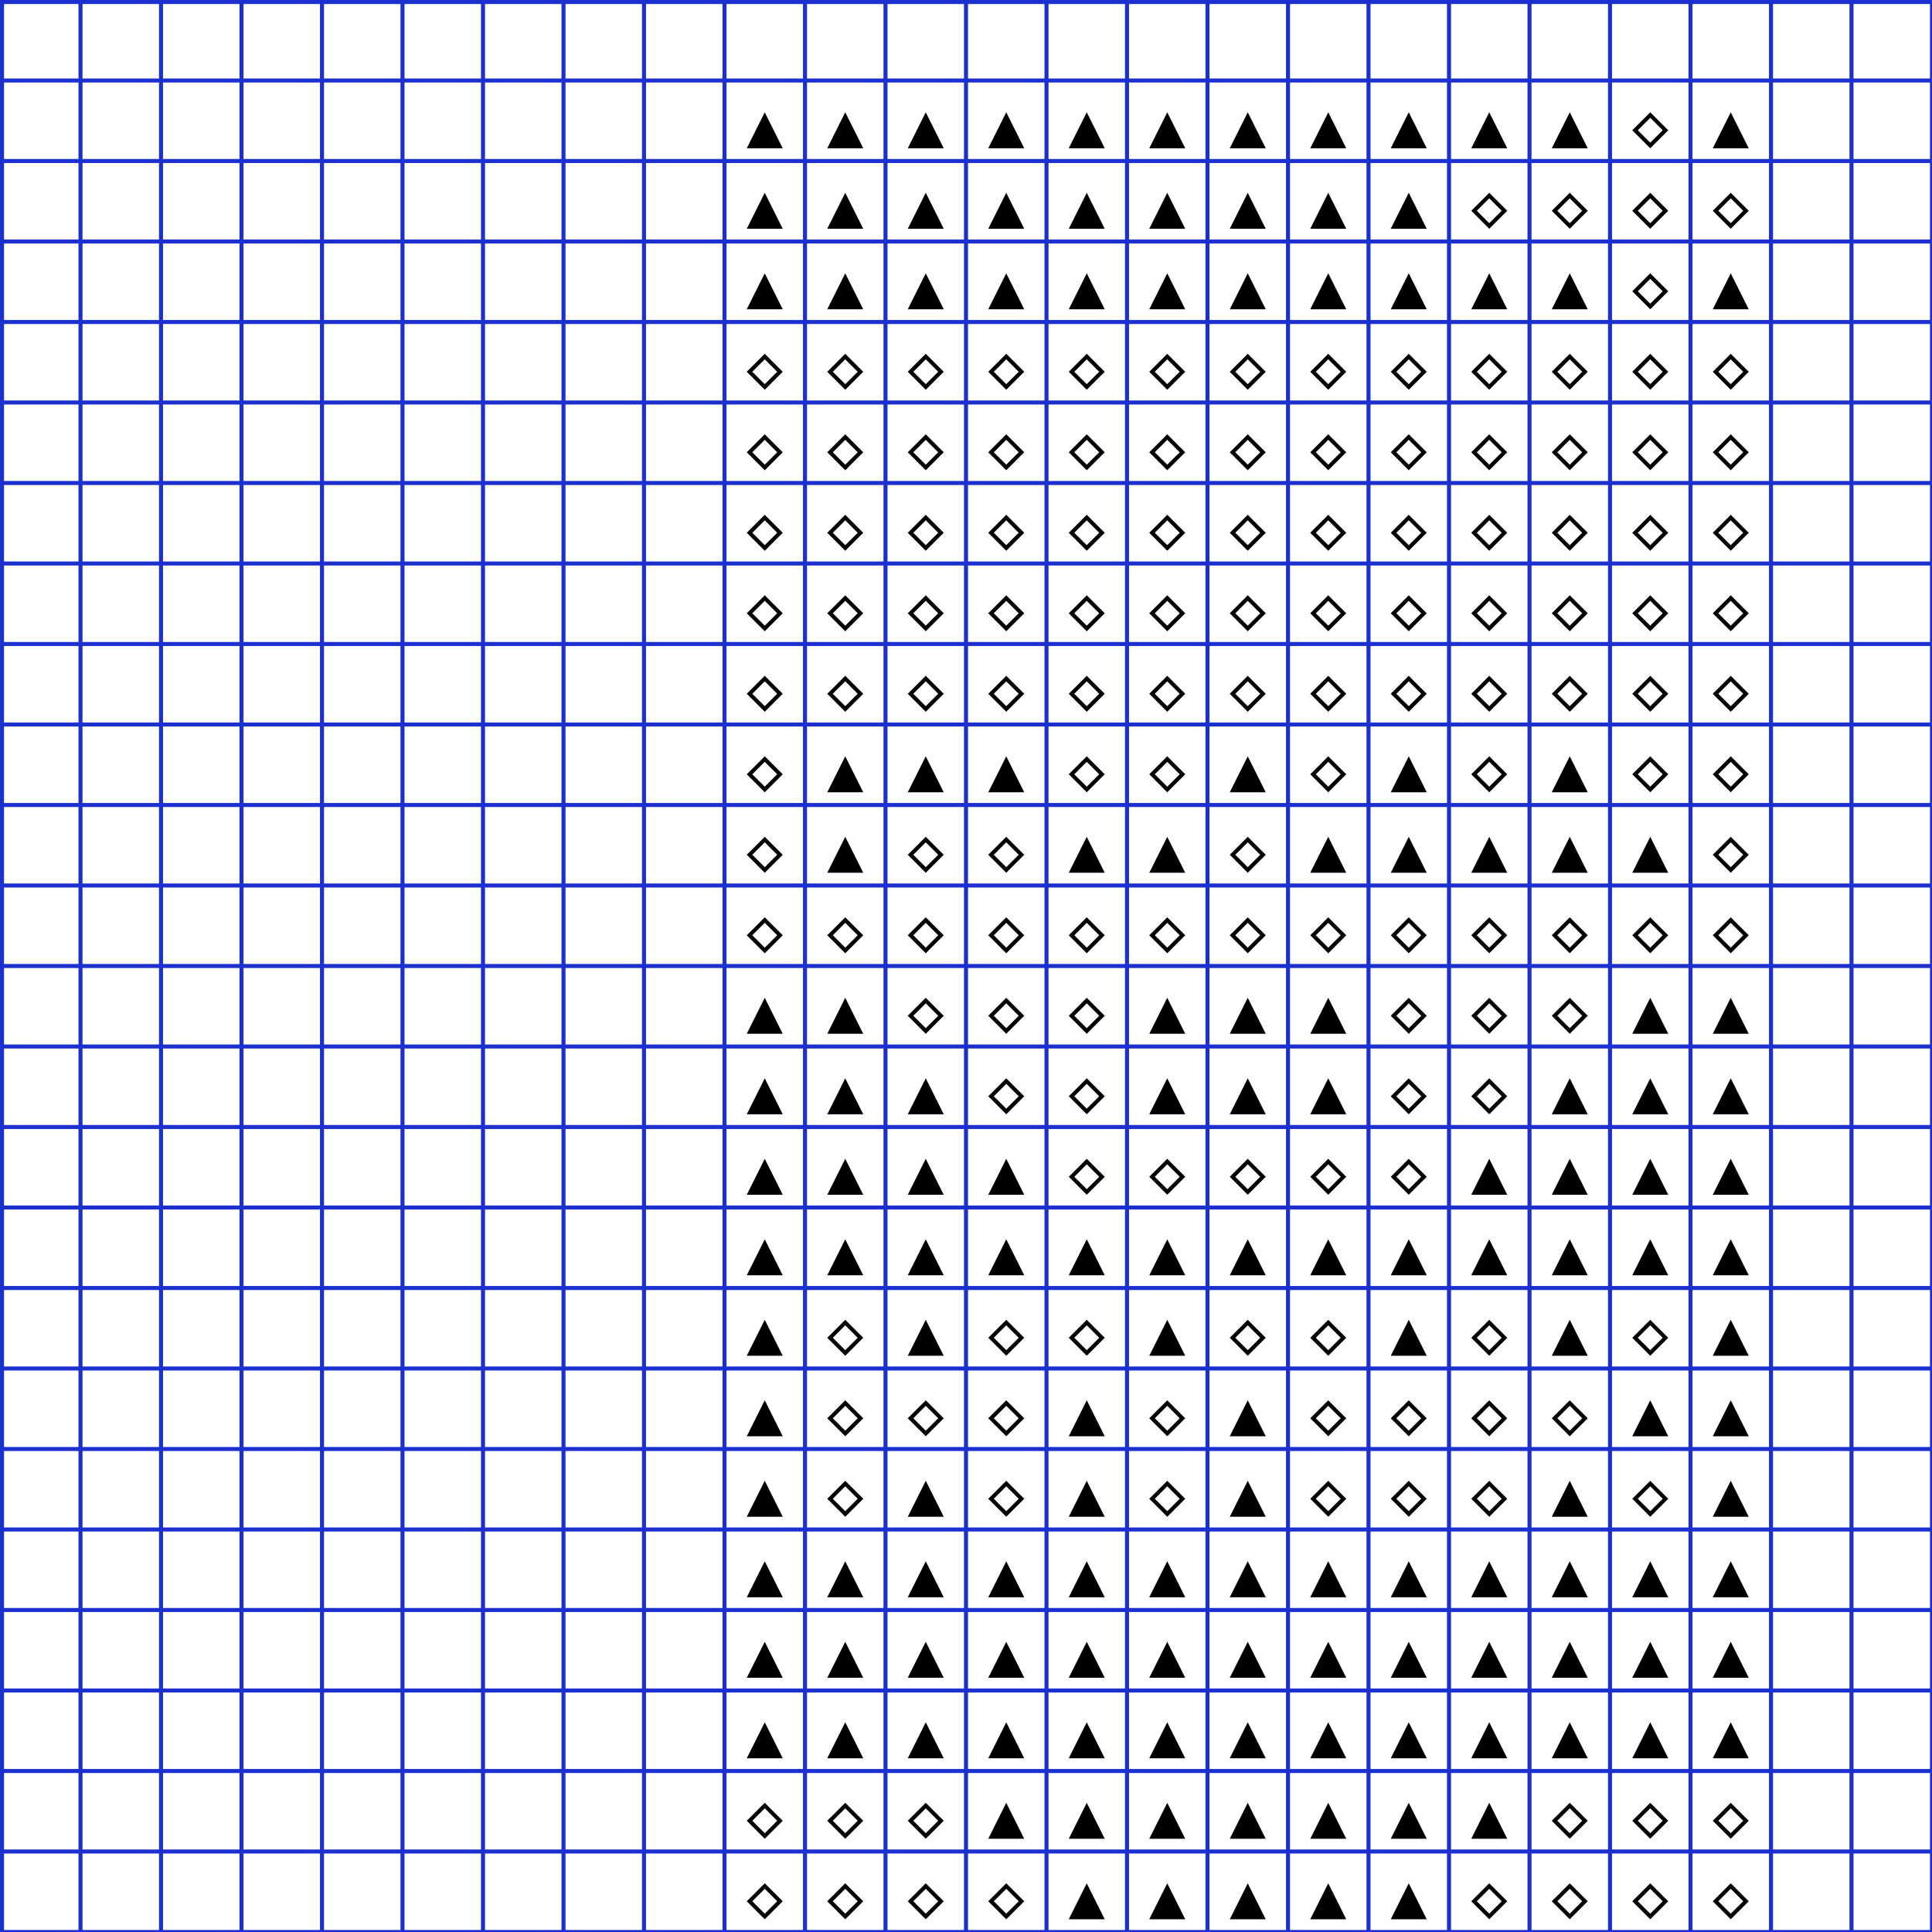
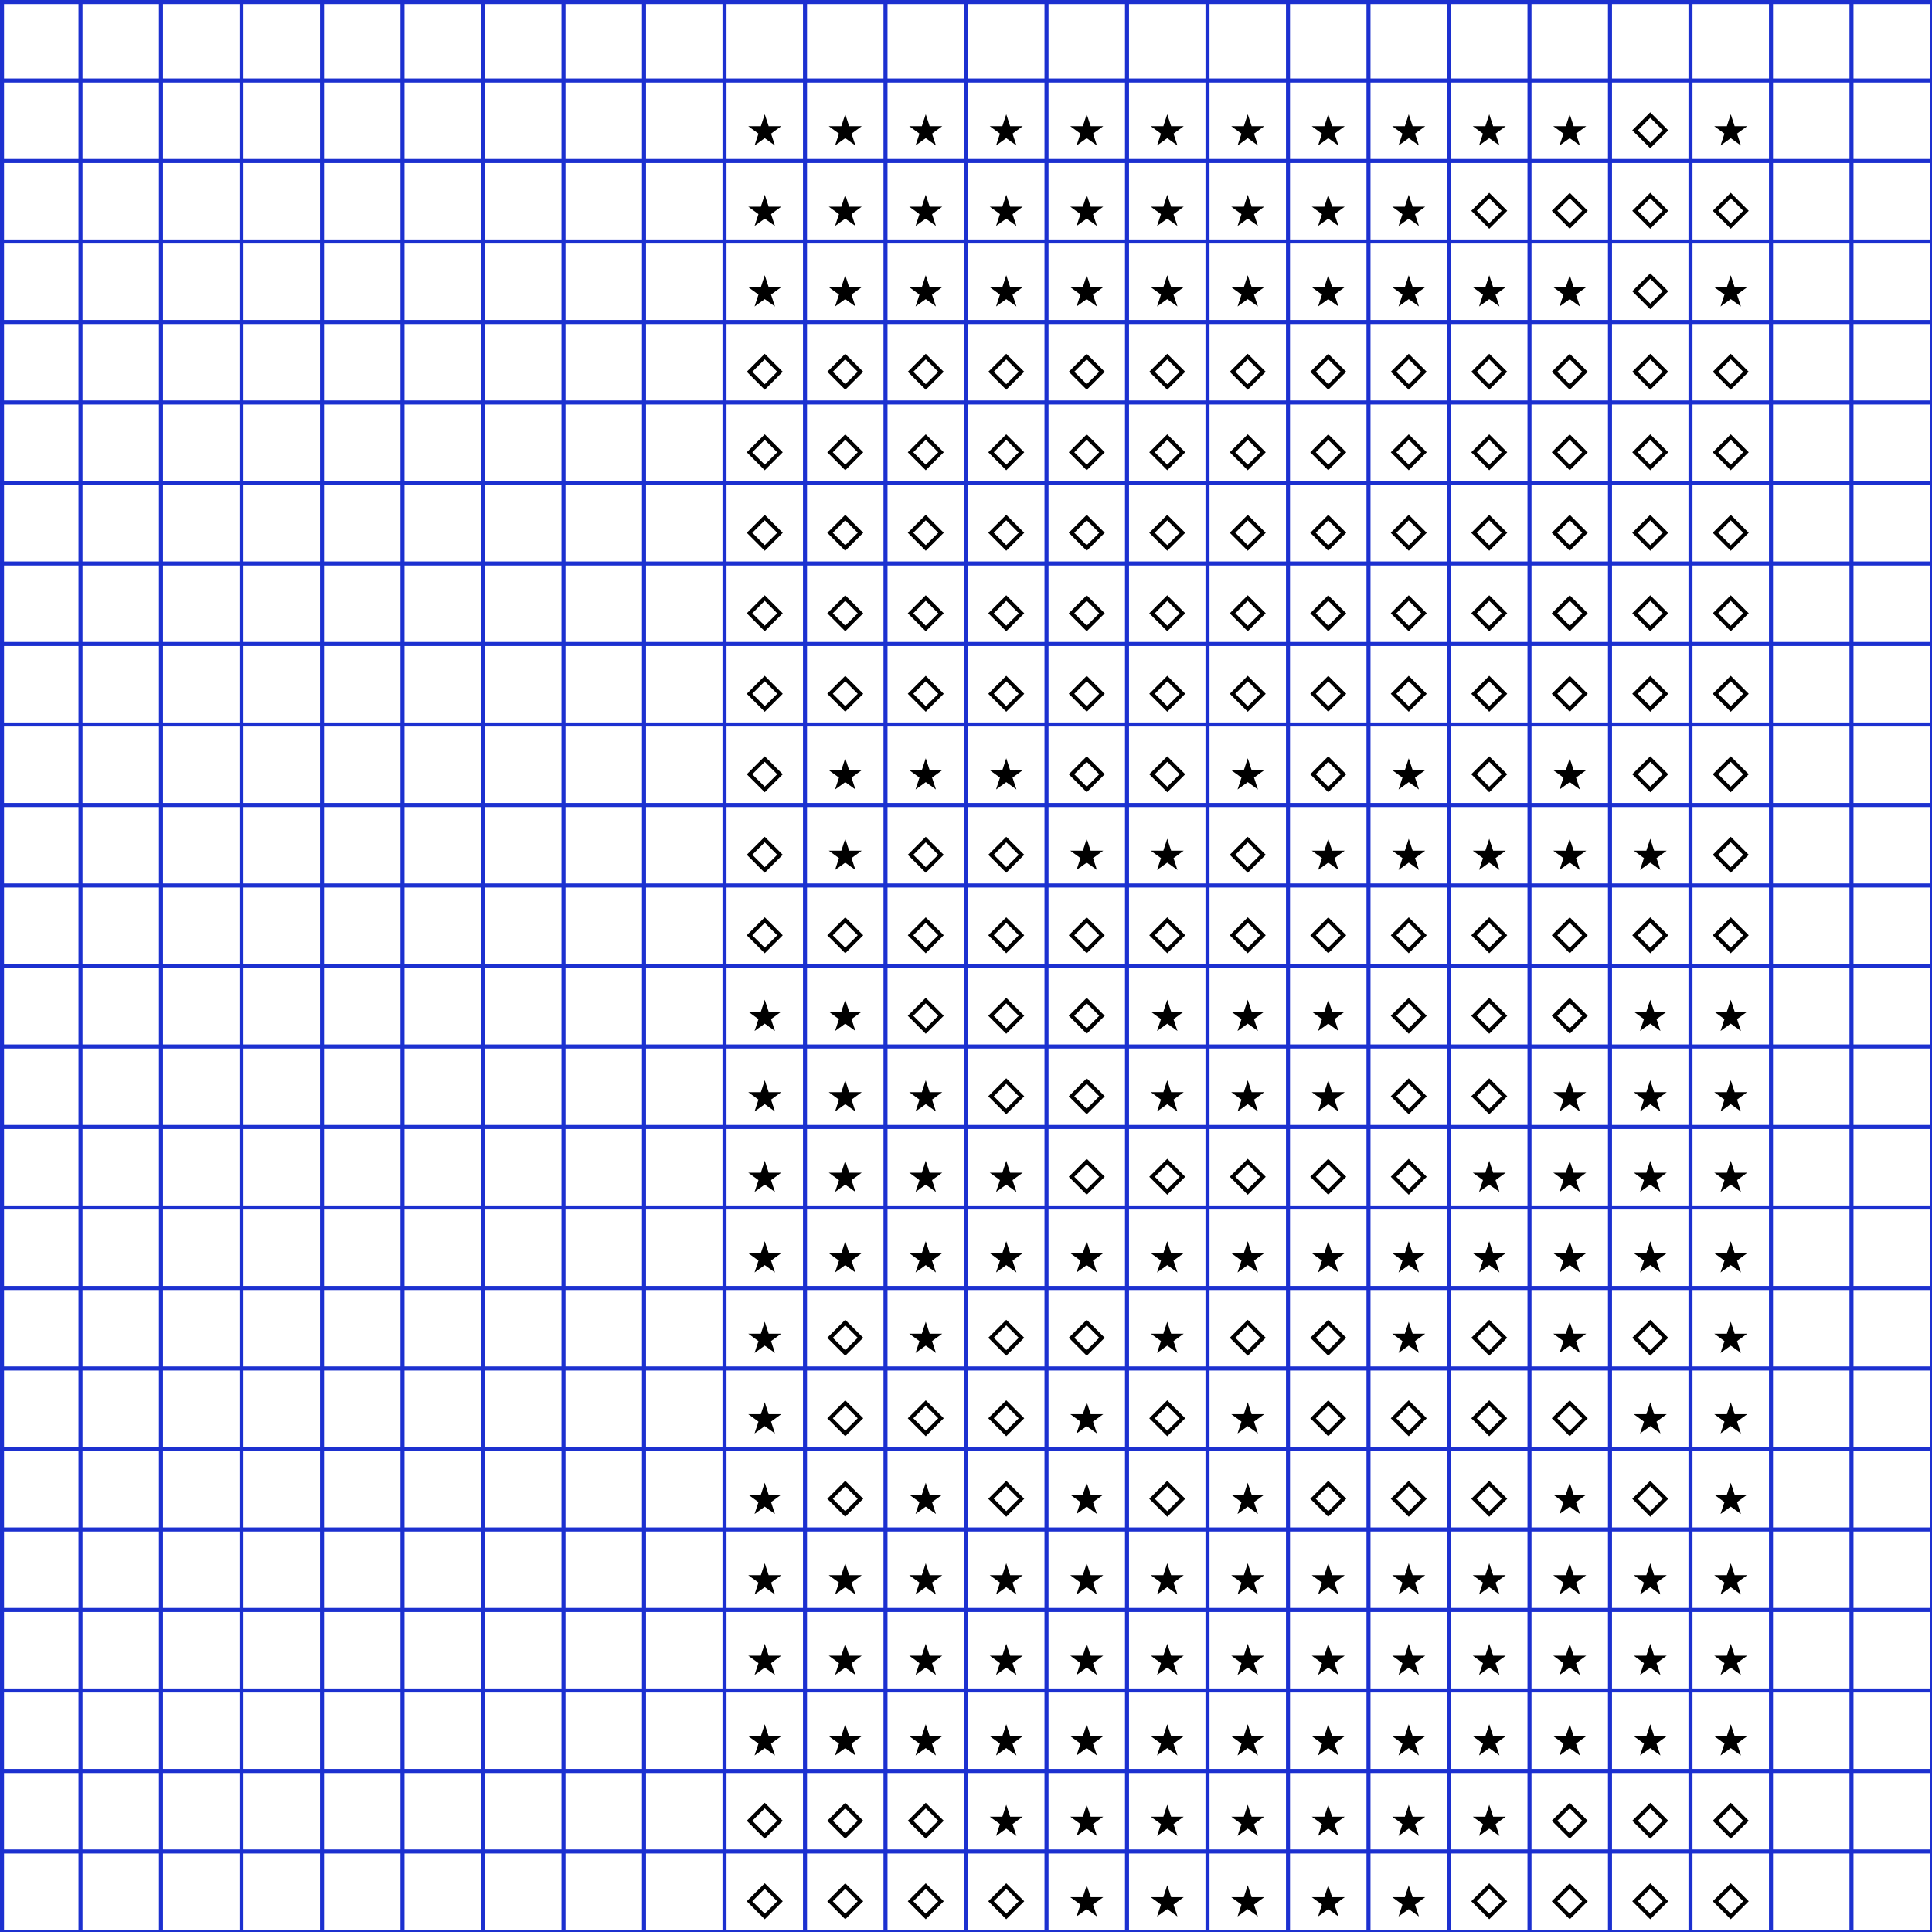
<svg xmlns="http://www.w3.org/2000/svg" width="480" height="480">
  <defs>
    <style>
      .symbol { font-family: monospace; font-size: 15px; text-anchor: middle; dominant-baseline: middle; }
    </style>
  </defs>
-   <text x="190" y="32" fill="#000000" class="symbol">▲</text>
-   <text x="210" y="32" fill="#000000" class="symbol">▲</text>
-   <text x="230" y="32" fill="#000000" class="symbol">▲</text>
-   <text x="250" y="32" fill="#000000" class="symbol">▲</text>
-   <text x="270" y="32" fill="#000000" class="symbol">▲</text>
-   <text x="290" y="32" fill="#000000" class="symbol">▲</text>
-   <text x="310" y="32" fill="#000000" class="symbol">▲</text>
-   <text x="330" y="32" fill="#000000" class="symbol">▲</text>
-   <text x="350" y="32" fill="#000000" class="symbol">▲</text>
-   <text x="370" y="32" fill="#000000" class="symbol">▲</text>
-   <text x="390" y="32" fill="#000000" class="symbol">▲</text>
+   <text x="190" y="32" fill="#000000" class="symbol">★</text>
+   <text x="210" y="32" fill="#000000" class="symbol">★</text>
+   <text x="230" y="32" fill="#000000" class="symbol">★</text>
+   <text x="250" y="32" fill="#000000" class="symbol">★</text>
+   <text x="270" y="32" fill="#000000" class="symbol">★</text>
+   <text x="290" y="32" fill="#000000" class="symbol">★</text>
+   <text x="310" y="32" fill="#000000" class="symbol">★</text>
+   <text x="330" y="32" fill="#000000" class="symbol">★</text>
+   <text x="350" y="32" fill="#000000" class="symbol">★</text>
+   <text x="370" y="32" fill="#000000" class="symbol">★</text>
+   <text x="390" y="32" fill="#000000" class="symbol">★</text>
  <text x="410" y="32" fill="#000000" class="symbol">◇</text>
-   <text x="430" y="32" fill="#000000" class="symbol">▲</text>
-   <text x="190" y="52" fill="#000000" class="symbol">▲</text>
-   <text x="210" y="52" fill="#000000" class="symbol">▲</text>
-   <text x="230" y="52" fill="#000000" class="symbol">▲</text>
-   <text x="250" y="52" fill="#000000" class="symbol">▲</text>
-   <text x="270" y="52" fill="#000000" class="symbol">▲</text>
-   <text x="290" y="52" fill="#000000" class="symbol">▲</text>
-   <text x="310" y="52" fill="#000000" class="symbol">▲</text>
-   <text x="330" y="52" fill="#000000" class="symbol">▲</text>
-   <text x="350" y="52" fill="#000000" class="symbol">▲</text>
+   <text x="430" y="32" fill="#000000" class="symbol">★</text>
+   <text x="190" y="52" fill="#000000" class="symbol">★</text>
+   <text x="210" y="52" fill="#000000" class="symbol">★</text>
+   <text x="230" y="52" fill="#000000" class="symbol">★</text>
+   <text x="250" y="52" fill="#000000" class="symbol">★</text>
+   <text x="270" y="52" fill="#000000" class="symbol">★</text>
+   <text x="290" y="52" fill="#000000" class="symbol">★</text>
+   <text x="310" y="52" fill="#000000" class="symbol">★</text>
+   <text x="330" y="52" fill="#000000" class="symbol">★</text>
+   <text x="350" y="52" fill="#000000" class="symbol">★</text>
  <text x="370" y="52" fill="#000000" class="symbol">◇</text>
  <text x="390" y="52" fill="#000000" class="symbol">◇</text>
  <text x="410" y="52" fill="#000000" class="symbol">◇</text>
  <text x="430" y="52" fill="#000000" class="symbol">◇</text>
-   <text x="190" y="72" fill="#000000" class="symbol">▲</text>
-   <text x="210" y="72" fill="#000000" class="symbol">▲</text>
-   <text x="230" y="72" fill="#000000" class="symbol">▲</text>
-   <text x="250" y="72" fill="#000000" class="symbol">▲</text>
-   <text x="270" y="72" fill="#000000" class="symbol">▲</text>
-   <text x="290" y="72" fill="#000000" class="symbol">▲</text>
-   <text x="310" y="72" fill="#000000" class="symbol">▲</text>
-   <text x="330" y="72" fill="#000000" class="symbol">▲</text>
-   <text x="350" y="72" fill="#000000" class="symbol">▲</text>
-   <text x="370" y="72" fill="#000000" class="symbol">▲</text>
-   <text x="390" y="72" fill="#000000" class="symbol">▲</text>
+   <text x="190" y="72" fill="#000000" class="symbol">★</text>
+   <text x="210" y="72" fill="#000000" class="symbol">★</text>
+   <text x="230" y="72" fill="#000000" class="symbol">★</text>
+   <text x="250" y="72" fill="#000000" class="symbol">★</text>
+   <text x="270" y="72" fill="#000000" class="symbol">★</text>
+   <text x="290" y="72" fill="#000000" class="symbol">★</text>
+   <text x="310" y="72" fill="#000000" class="symbol">★</text>
+   <text x="330" y="72" fill="#000000" class="symbol">★</text>
+   <text x="350" y="72" fill="#000000" class="symbol">★</text>
+   <text x="370" y="72" fill="#000000" class="symbol">★</text>
+   <text x="390" y="72" fill="#000000" class="symbol">★</text>
  <text x="410" y="72" fill="#000000" class="symbol">◇</text>
-   <text x="430" y="72" fill="#000000" class="symbol">▲</text>
+   <text x="430" y="72" fill="#000000" class="symbol">★</text>
  <text x="190" y="92" fill="#000000" class="symbol">◇</text>
  <text x="210" y="92" fill="#000000" class="symbol">◇</text>
  <text x="230" y="92" fill="#000000" class="symbol">◇</text>
  <text x="250" y="92" fill="#000000" class="symbol">◇</text>
  <text x="270" y="92" fill="#000000" class="symbol">◇</text>
  <text x="290" y="92" fill="#000000" class="symbol">◇</text>
  <text x="310" y="92" fill="#000000" class="symbol">◇</text>
  <text x="330" y="92" fill="#000000" class="symbol">◇</text>
  <text x="350" y="92" fill="#000000" class="symbol">◇</text>
  <text x="370" y="92" fill="#000000" class="symbol">◇</text>
  <text x="390" y="92" fill="#000000" class="symbol">◇</text>
  <text x="410" y="92" fill="#000000" class="symbol">◇</text>
  <text x="430" y="92" fill="#000000" class="symbol">◇</text>
  <text x="190" y="112" fill="#000000" class="symbol">◇</text>
  <text x="210" y="112" fill="#000000" class="symbol">◇</text>
  <text x="230" y="112" fill="#000000" class="symbol">◇</text>
  <text x="250" y="112" fill="#000000" class="symbol">◇</text>
  <text x="270" y="112" fill="#000000" class="symbol">◇</text>
  <text x="290" y="112" fill="#000000" class="symbol">◇</text>
  <text x="310" y="112" fill="#000000" class="symbol">◇</text>
  <text x="330" y="112" fill="#000000" class="symbol">◇</text>
  <text x="350" y="112" fill="#000000" class="symbol">◇</text>
  <text x="370" y="112" fill="#000000" class="symbol">◇</text>
  <text x="390" y="112" fill="#000000" class="symbol">◇</text>
  <text x="410" y="112" fill="#000000" class="symbol">◇</text>
  <text x="430" y="112" fill="#000000" class="symbol">◇</text>
  <text x="190" y="132" fill="#000000" class="symbol">◇</text>
  <text x="210" y="132" fill="#000000" class="symbol">◇</text>
  <text x="230" y="132" fill="#000000" class="symbol">◇</text>
  <text x="250" y="132" fill="#000000" class="symbol">◇</text>
  <text x="270" y="132" fill="#000000" class="symbol">◇</text>
  <text x="290" y="132" fill="#000000" class="symbol">◇</text>
  <text x="310" y="132" fill="#000000" class="symbol">◇</text>
  <text x="330" y="132" fill="#000000" class="symbol">◇</text>
  <text x="350" y="132" fill="#000000" class="symbol">◇</text>
  <text x="370" y="132" fill="#000000" class="symbol">◇</text>
  <text x="390" y="132" fill="#000000" class="symbol">◇</text>
  <text x="410" y="132" fill="#000000" class="symbol">◇</text>
  <text x="430" y="132" fill="#000000" class="symbol">◇</text>
  <text x="190" y="152" fill="#000000" class="symbol">◇</text>
  <text x="210" y="152" fill="#000000" class="symbol">◇</text>
  <text x="230" y="152" fill="#000000" class="symbol">◇</text>
  <text x="250" y="152" fill="#000000" class="symbol">◇</text>
  <text x="270" y="152" fill="#000000" class="symbol">◇</text>
  <text x="290" y="152" fill="#000000" class="symbol">◇</text>
  <text x="310" y="152" fill="#000000" class="symbol">◇</text>
  <text x="330" y="152" fill="#000000" class="symbol">◇</text>
  <text x="350" y="152" fill="#000000" class="symbol">◇</text>
  <text x="370" y="152" fill="#000000" class="symbol">◇</text>
  <text x="390" y="152" fill="#000000" class="symbol">◇</text>
  <text x="410" y="152" fill="#000000" class="symbol">◇</text>
  <text x="430" y="152" fill="#000000" class="symbol">◇</text>
  <text x="190" y="172" fill="#000000" class="symbol">◇</text>
  <text x="210" y="172" fill="#000000" class="symbol">◇</text>
  <text x="230" y="172" fill="#000000" class="symbol">◇</text>
  <text x="250" y="172" fill="#000000" class="symbol">◇</text>
  <text x="270" y="172" fill="#000000" class="symbol">◇</text>
  <text x="290" y="172" fill="#000000" class="symbol">◇</text>
  <text x="310" y="172" fill="#000000" class="symbol">◇</text>
  <text x="330" y="172" fill="#000000" class="symbol">◇</text>
  <text x="350" y="172" fill="#000000" class="symbol">◇</text>
  <text x="370" y="172" fill="#000000" class="symbol">◇</text>
  <text x="390" y="172" fill="#000000" class="symbol">◇</text>
  <text x="410" y="172" fill="#000000" class="symbol">◇</text>
  <text x="430" y="172" fill="#000000" class="symbol">◇</text>
  <text x="190" y="192" fill="#000000" class="symbol">◇</text>
-   <text x="210" y="192" fill="#000000" class="symbol">▲</text>
-   <text x="230" y="192" fill="#000000" class="symbol">▲</text>
-   <text x="250" y="192" fill="#000000" class="symbol">▲</text>
+   <text x="210" y="192" fill="#000000" class="symbol">★</text>
+   <text x="230" y="192" fill="#000000" class="symbol">★</text>
+   <text x="250" y="192" fill="#000000" class="symbol">★</text>
  <text x="270" y="192" fill="#000000" class="symbol">◇</text>
  <text x="290" y="192" fill="#000000" class="symbol">◇</text>
-   <text x="310" y="192" fill="#000000" class="symbol">▲</text>
+   <text x="310" y="192" fill="#000000" class="symbol">★</text>
  <text x="330" y="192" fill="#000000" class="symbol">◇</text>
-   <text x="350" y="192" fill="#000000" class="symbol">▲</text>
+   <text x="350" y="192" fill="#000000" class="symbol">★</text>
  <text x="370" y="192" fill="#000000" class="symbol">◇</text>
-   <text x="390" y="192" fill="#000000" class="symbol">▲</text>
+   <text x="390" y="192" fill="#000000" class="symbol">★</text>
  <text x="410" y="192" fill="#000000" class="symbol">◇</text>
  <text x="430" y="192" fill="#000000" class="symbol">◇</text>
  <text x="190" y="212" fill="#000000" class="symbol">◇</text>
-   <text x="210" y="212" fill="#000000" class="symbol">▲</text>
+   <text x="210" y="212" fill="#000000" class="symbol">★</text>
  <text x="230" y="212" fill="#000000" class="symbol">◇</text>
  <text x="250" y="212" fill="#000000" class="symbol">◇</text>
-   <text x="270" y="212" fill="#000000" class="symbol">▲</text>
-   <text x="290" y="212" fill="#000000" class="symbol">▲</text>
+   <text x="270" y="212" fill="#000000" class="symbol">★</text>
+   <text x="290" y="212" fill="#000000" class="symbol">★</text>
  <text x="310" y="212" fill="#000000" class="symbol">◇</text>
-   <text x="330" y="212" fill="#000000" class="symbol">▲</text>
-   <text x="350" y="212" fill="#000000" class="symbol">▲</text>
-   <text x="370" y="212" fill="#000000" class="symbol">▲</text>
-   <text x="390" y="212" fill="#000000" class="symbol">▲</text>
-   <text x="410" y="212" fill="#000000" class="symbol">▲</text>
+   <text x="330" y="212" fill="#000000" class="symbol">★</text>
+   <text x="350" y="212" fill="#000000" class="symbol">★</text>
+   <text x="370" y="212" fill="#000000" class="symbol">★</text>
+   <text x="390" y="212" fill="#000000" class="symbol">★</text>
+   <text x="410" y="212" fill="#000000" class="symbol">★</text>
  <text x="430" y="212" fill="#000000" class="symbol">◇</text>
  <text x="190" y="232" fill="#000000" class="symbol">◇</text>
  <text x="210" y="232" fill="#000000" class="symbol">◇</text>
  <text x="230" y="232" fill="#000000" class="symbol">◇</text>
  <text x="250" y="232" fill="#000000" class="symbol">◇</text>
  <text x="270" y="232" fill="#000000" class="symbol">◇</text>
  <text x="290" y="232" fill="#000000" class="symbol">◇</text>
  <text x="310" y="232" fill="#000000" class="symbol">◇</text>
  <text x="330" y="232" fill="#000000" class="symbol">◇</text>
  <text x="350" y="232" fill="#000000" class="symbol">◇</text>
  <text x="370" y="232" fill="#000000" class="symbol">◇</text>
  <text x="390" y="232" fill="#000000" class="symbol">◇</text>
  <text x="410" y="232" fill="#000000" class="symbol">◇</text>
  <text x="430" y="232" fill="#000000" class="symbol">◇</text>
-   <text x="190" y="252" fill="#000000" class="symbol">▲</text>
-   <text x="210" y="252" fill="#000000" class="symbol">▲</text>
+   <text x="190" y="252" fill="#000000" class="symbol">★</text>
+   <text x="210" y="252" fill="#000000" class="symbol">★</text>
  <text x="230" y="252" fill="#000000" class="symbol">◇</text>
  <text x="250" y="252" fill="#000000" class="symbol">◇</text>
  <text x="270" y="252" fill="#000000" class="symbol">◇</text>
-   <text x="290" y="252" fill="#000000" class="symbol">▲</text>
-   <text x="310" y="252" fill="#000000" class="symbol">▲</text>
-   <text x="330" y="252" fill="#000000" class="symbol">▲</text>
+   <text x="290" y="252" fill="#000000" class="symbol">★</text>
+   <text x="310" y="252" fill="#000000" class="symbol">★</text>
+   <text x="330" y="252" fill="#000000" class="symbol">★</text>
  <text x="350" y="252" fill="#000000" class="symbol">◇</text>
  <text x="370" y="252" fill="#000000" class="symbol">◇</text>
  <text x="390" y="252" fill="#000000" class="symbol">◇</text>
-   <text x="410" y="252" fill="#000000" class="symbol">▲</text>
-   <text x="430" y="252" fill="#000000" class="symbol">▲</text>
-   <text x="190" y="272" fill="#000000" class="symbol">▲</text>
-   <text x="210" y="272" fill="#000000" class="symbol">▲</text>
-   <text x="230" y="272" fill="#000000" class="symbol">▲</text>
+   <text x="410" y="252" fill="#000000" class="symbol">★</text>
+   <text x="430" y="252" fill="#000000" class="symbol">★</text>
+   <text x="190" y="272" fill="#000000" class="symbol">★</text>
+   <text x="210" y="272" fill="#000000" class="symbol">★</text>
+   <text x="230" y="272" fill="#000000" class="symbol">★</text>
  <text x="250" y="272" fill="#000000" class="symbol">◇</text>
  <text x="270" y="272" fill="#000000" class="symbol">◇</text>
-   <text x="290" y="272" fill="#000000" class="symbol">▲</text>
-   <text x="310" y="272" fill="#000000" class="symbol">▲</text>
-   <text x="330" y="272" fill="#000000" class="symbol">▲</text>
+   <text x="290" y="272" fill="#000000" class="symbol">★</text>
+   <text x="310" y="272" fill="#000000" class="symbol">★</text>
+   <text x="330" y="272" fill="#000000" class="symbol">★</text>
  <text x="350" y="272" fill="#000000" class="symbol">◇</text>
  <text x="370" y="272" fill="#000000" class="symbol">◇</text>
-   <text x="390" y="272" fill="#000000" class="symbol">▲</text>
-   <text x="410" y="272" fill="#000000" class="symbol">▲</text>
-   <text x="430" y="272" fill="#000000" class="symbol">▲</text>
-   <text x="190" y="292" fill="#000000" class="symbol">▲</text>
-   <text x="210" y="292" fill="#000000" class="symbol">▲</text>
-   <text x="230" y="292" fill="#000000" class="symbol">▲</text>
-   <text x="250" y="292" fill="#000000" class="symbol">▲</text>
+   <text x="390" y="272" fill="#000000" class="symbol">★</text>
+   <text x="410" y="272" fill="#000000" class="symbol">★</text>
+   <text x="430" y="272" fill="#000000" class="symbol">★</text>
+   <text x="190" y="292" fill="#000000" class="symbol">★</text>
+   <text x="210" y="292" fill="#000000" class="symbol">★</text>
+   <text x="230" y="292" fill="#000000" class="symbol">★</text>
+   <text x="250" y="292" fill="#000000" class="symbol">★</text>
  <text x="270" y="292" fill="#000000" class="symbol">◇</text>
  <text x="290" y="292" fill="#000000" class="symbol">◇</text>
  <text x="310" y="292" fill="#000000" class="symbol">◇</text>
  <text x="330" y="292" fill="#000000" class="symbol">◇</text>
  <text x="350" y="292" fill="#000000" class="symbol">◇</text>
-   <text x="370" y="292" fill="#000000" class="symbol">▲</text>
-   <text x="390" y="292" fill="#000000" class="symbol">▲</text>
-   <text x="410" y="292" fill="#000000" class="symbol">▲</text>
-   <text x="430" y="292" fill="#000000" class="symbol">▲</text>
-   <text x="190" y="312" fill="#000000" class="symbol">▲</text>
-   <text x="210" y="312" fill="#000000" class="symbol">▲</text>
-   <text x="230" y="312" fill="#000000" class="symbol">▲</text>
-   <text x="250" y="312" fill="#000000" class="symbol">▲</text>
-   <text x="270" y="312" fill="#000000" class="symbol">▲</text>
-   <text x="290" y="312" fill="#000000" class="symbol">▲</text>
-   <text x="310" y="312" fill="#000000" class="symbol">▲</text>
-   <text x="330" y="312" fill="#000000" class="symbol">▲</text>
-   <text x="350" y="312" fill="#000000" class="symbol">▲</text>
-   <text x="370" y="312" fill="#000000" class="symbol">▲</text>
-   <text x="390" y="312" fill="#000000" class="symbol">▲</text>
-   <text x="410" y="312" fill="#000000" class="symbol">▲</text>
-   <text x="430" y="312" fill="#000000" class="symbol">▲</text>
-   <text x="190" y="332" fill="#000000" class="symbol">▲</text>
+   <text x="370" y="292" fill="#000000" class="symbol">★</text>
+   <text x="390" y="292" fill="#000000" class="symbol">★</text>
+   <text x="410" y="292" fill="#000000" class="symbol">★</text>
+   <text x="430" y="292" fill="#000000" class="symbol">★</text>
+   <text x="190" y="312" fill="#000000" class="symbol">★</text>
+   <text x="210" y="312" fill="#000000" class="symbol">★</text>
+   <text x="230" y="312" fill="#000000" class="symbol">★</text>
+   <text x="250" y="312" fill="#000000" class="symbol">★</text>
+   <text x="270" y="312" fill="#000000" class="symbol">★</text>
+   <text x="290" y="312" fill="#000000" class="symbol">★</text>
+   <text x="310" y="312" fill="#000000" class="symbol">★</text>
+   <text x="330" y="312" fill="#000000" class="symbol">★</text>
+   <text x="350" y="312" fill="#000000" class="symbol">★</text>
+   <text x="370" y="312" fill="#000000" class="symbol">★</text>
+   <text x="390" y="312" fill="#000000" class="symbol">★</text>
+   <text x="410" y="312" fill="#000000" class="symbol">★</text>
+   <text x="430" y="312" fill="#000000" class="symbol">★</text>
+   <text x="190" y="332" fill="#000000" class="symbol">★</text>
  <text x="210" y="332" fill="#000000" class="symbol">◇</text>
-   <text x="230" y="332" fill="#000000" class="symbol">▲</text>
+   <text x="230" y="332" fill="#000000" class="symbol">★</text>
  <text x="250" y="332" fill="#000000" class="symbol">◇</text>
  <text x="270" y="332" fill="#000000" class="symbol">◇</text>
-   <text x="290" y="332" fill="#000000" class="symbol">▲</text>
+   <text x="290" y="332" fill="#000000" class="symbol">★</text>
  <text x="310" y="332" fill="#000000" class="symbol">◇</text>
  <text x="330" y="332" fill="#000000" class="symbol">◇</text>
-   <text x="350" y="332" fill="#000000" class="symbol">▲</text>
+   <text x="350" y="332" fill="#000000" class="symbol">★</text>
  <text x="370" y="332" fill="#000000" class="symbol">◇</text>
-   <text x="390" y="332" fill="#000000" class="symbol">▲</text>
+   <text x="390" y="332" fill="#000000" class="symbol">★</text>
  <text x="410" y="332" fill="#000000" class="symbol">◇</text>
-   <text x="430" y="332" fill="#000000" class="symbol">▲</text>
-   <text x="190" y="352" fill="#000000" class="symbol">▲</text>
+   <text x="430" y="332" fill="#000000" class="symbol">★</text>
+   <text x="190" y="352" fill="#000000" class="symbol">★</text>
  <text x="210" y="352" fill="#000000" class="symbol">◇</text>
  <text x="230" y="352" fill="#000000" class="symbol">◇</text>
  <text x="250" y="352" fill="#000000" class="symbol">◇</text>
-   <text x="270" y="352" fill="#000000" class="symbol">▲</text>
+   <text x="270" y="352" fill="#000000" class="symbol">★</text>
  <text x="290" y="352" fill="#000000" class="symbol">◇</text>
-   <text x="310" y="352" fill="#000000" class="symbol">▲</text>
+   <text x="310" y="352" fill="#000000" class="symbol">★</text>
  <text x="330" y="352" fill="#000000" class="symbol">◇</text>
  <text x="350" y="352" fill="#000000" class="symbol">◇</text>
  <text x="370" y="352" fill="#000000" class="symbol">◇</text>
  <text x="390" y="352" fill="#000000" class="symbol">◇</text>
-   <text x="410" y="352" fill="#000000" class="symbol">▲</text>
-   <text x="430" y="352" fill="#000000" class="symbol">▲</text>
-   <text x="190" y="372" fill="#000000" class="symbol">▲</text>
+   <text x="410" y="352" fill="#000000" class="symbol">★</text>
+   <text x="430" y="352" fill="#000000" class="symbol">★</text>
+   <text x="190" y="372" fill="#000000" class="symbol">★</text>
  <text x="210" y="372" fill="#000000" class="symbol">◇</text>
-   <text x="230" y="372" fill="#000000" class="symbol">▲</text>
+   <text x="230" y="372" fill="#000000" class="symbol">★</text>
  <text x="250" y="372" fill="#000000" class="symbol">◇</text>
-   <text x="270" y="372" fill="#000000" class="symbol">▲</text>
+   <text x="270" y="372" fill="#000000" class="symbol">★</text>
  <text x="290" y="372" fill="#000000" class="symbol">◇</text>
-   <text x="310" y="372" fill="#000000" class="symbol">▲</text>
+   <text x="310" y="372" fill="#000000" class="symbol">★</text>
  <text x="330" y="372" fill="#000000" class="symbol">◇</text>
  <text x="350" y="372" fill="#000000" class="symbol">◇</text>
  <text x="370" y="372" fill="#000000" class="symbol">◇</text>
-   <text x="390" y="372" fill="#000000" class="symbol">▲</text>
+   <text x="390" y="372" fill="#000000" class="symbol">★</text>
  <text x="410" y="372" fill="#000000" class="symbol">◇</text>
-   <text x="430" y="372" fill="#000000" class="symbol">▲</text>
-   <text x="190" y="392" fill="#000000" class="symbol">▲</text>
-   <text x="210" y="392" fill="#000000" class="symbol">▲</text>
-   <text x="230" y="392" fill="#000000" class="symbol">▲</text>
-   <text x="250" y="392" fill="#000000" class="symbol">▲</text>
-   <text x="270" y="392" fill="#000000" class="symbol">▲</text>
-   <text x="290" y="392" fill="#000000" class="symbol">▲</text>
-   <text x="310" y="392" fill="#000000" class="symbol">▲</text>
-   <text x="330" y="392" fill="#000000" class="symbol">▲</text>
-   <text x="350" y="392" fill="#000000" class="symbol">▲</text>
-   <text x="370" y="392" fill="#000000" class="symbol">▲</text>
-   <text x="390" y="392" fill="#000000" class="symbol">▲</text>
-   <text x="410" y="392" fill="#000000" class="symbol">▲</text>
-   <text x="430" y="392" fill="#000000" class="symbol">▲</text>
-   <text x="190" y="412" fill="#000000" class="symbol">▲</text>
-   <text x="210" y="412" fill="#000000" class="symbol">▲</text>
-   <text x="230" y="412" fill="#000000" class="symbol">▲</text>
-   <text x="250" y="412" fill="#000000" class="symbol">▲</text>
-   <text x="270" y="412" fill="#000000" class="symbol">▲</text>
-   <text x="290" y="412" fill="#000000" class="symbol">▲</text>
-   <text x="310" y="412" fill="#000000" class="symbol">▲</text>
-   <text x="330" y="412" fill="#000000" class="symbol">▲</text>
-   <text x="350" y="412" fill="#000000" class="symbol">▲</text>
-   <text x="370" y="412" fill="#000000" class="symbol">▲</text>
-   <text x="390" y="412" fill="#000000" class="symbol">▲</text>
-   <text x="410" y="412" fill="#000000" class="symbol">▲</text>
-   <text x="430" y="412" fill="#000000" class="symbol">▲</text>
-   <text x="190" y="432" fill="#000000" class="symbol">▲</text>
-   <text x="210" y="432" fill="#000000" class="symbol">▲</text>
-   <text x="230" y="432" fill="#000000" class="symbol">▲</text>
-   <text x="250" y="432" fill="#000000" class="symbol">▲</text>
-   <text x="270" y="432" fill="#000000" class="symbol">▲</text>
-   <text x="290" y="432" fill="#000000" class="symbol">▲</text>
-   <text x="310" y="432" fill="#000000" class="symbol">▲</text>
-   <text x="330" y="432" fill="#000000" class="symbol">▲</text>
-   <text x="350" y="432" fill="#000000" class="symbol">▲</text>
-   <text x="370" y="432" fill="#000000" class="symbol">▲</text>
-   <text x="390" y="432" fill="#000000" class="symbol">▲</text>
-   <text x="410" y="432" fill="#000000" class="symbol">▲</text>
-   <text x="430" y="432" fill="#000000" class="symbol">▲</text>
+   <text x="430" y="372" fill="#000000" class="symbol">★</text>
+   <text x="190" y="392" fill="#000000" class="symbol">★</text>
+   <text x="210" y="392" fill="#000000" class="symbol">★</text>
+   <text x="230" y="392" fill="#000000" class="symbol">★</text>
+   <text x="250" y="392" fill="#000000" class="symbol">★</text>
+   <text x="270" y="392" fill="#000000" class="symbol">★</text>
+   <text x="290" y="392" fill="#000000" class="symbol">★</text>
+   <text x="310" y="392" fill="#000000" class="symbol">★</text>
+   <text x="330" y="392" fill="#000000" class="symbol">★</text>
+   <text x="350" y="392" fill="#000000" class="symbol">★</text>
+   <text x="370" y="392" fill="#000000" class="symbol">★</text>
+   <text x="390" y="392" fill="#000000" class="symbol">★</text>
+   <text x="410" y="392" fill="#000000" class="symbol">★</text>
+   <text x="430" y="392" fill="#000000" class="symbol">★</text>
+   <text x="190" y="412" fill="#000000" class="symbol">★</text>
+   <text x="210" y="412" fill="#000000" class="symbol">★</text>
+   <text x="230" y="412" fill="#000000" class="symbol">★</text>
+   <text x="250" y="412" fill="#000000" class="symbol">★</text>
+   <text x="270" y="412" fill="#000000" class="symbol">★</text>
+   <text x="290" y="412" fill="#000000" class="symbol">★</text>
+   <text x="310" y="412" fill="#000000" class="symbol">★</text>
+   <text x="330" y="412" fill="#000000" class="symbol">★</text>
+   <text x="350" y="412" fill="#000000" class="symbol">★</text>
+   <text x="370" y="412" fill="#000000" class="symbol">★</text>
+   <text x="390" y="412" fill="#000000" class="symbol">★</text>
+   <text x="410" y="412" fill="#000000" class="symbol">★</text>
+   <text x="430" y="412" fill="#000000" class="symbol">★</text>
+   <text x="190" y="432" fill="#000000" class="symbol">★</text>
+   <text x="210" y="432" fill="#000000" class="symbol">★</text>
+   <text x="230" y="432" fill="#000000" class="symbol">★</text>
+   <text x="250" y="432" fill="#000000" class="symbol">★</text>
+   <text x="270" y="432" fill="#000000" class="symbol">★</text>
+   <text x="290" y="432" fill="#000000" class="symbol">★</text>
+   <text x="310" y="432" fill="#000000" class="symbol">★</text>
+   <text x="330" y="432" fill="#000000" class="symbol">★</text>
+   <text x="350" y="432" fill="#000000" class="symbol">★</text>
+   <text x="370" y="432" fill="#000000" class="symbol">★</text>
+   <text x="390" y="432" fill="#000000" class="symbol">★</text>
+   <text x="410" y="432" fill="#000000" class="symbol">★</text>
+   <text x="430" y="432" fill="#000000" class="symbol">★</text>
  <text x="190" y="452" fill="#000000" class="symbol">◇</text>
  <text x="210" y="452" fill="#000000" class="symbol">◇</text>
  <text x="230" y="452" fill="#000000" class="symbol">◇</text>
-   <text x="250" y="452" fill="#000000" class="symbol">▲</text>
-   <text x="270" y="452" fill="#000000" class="symbol">▲</text>
-   <text x="290" y="452" fill="#000000" class="symbol">▲</text>
-   <text x="310" y="452" fill="#000000" class="symbol">▲</text>
-   <text x="330" y="452" fill="#000000" class="symbol">▲</text>
-   <text x="350" y="452" fill="#000000" class="symbol">▲</text>
-   <text x="370" y="452" fill="#000000" class="symbol">▲</text>
+   <text x="250" y="452" fill="#000000" class="symbol">★</text>
+   <text x="270" y="452" fill="#000000" class="symbol">★</text>
+   <text x="290" y="452" fill="#000000" class="symbol">★</text>
+   <text x="310" y="452" fill="#000000" class="symbol">★</text>
+   <text x="330" y="452" fill="#000000" class="symbol">★</text>
+   <text x="350" y="452" fill="#000000" class="symbol">★</text>
+   <text x="370" y="452" fill="#000000" class="symbol">★</text>
  <text x="390" y="452" fill="#000000" class="symbol">◇</text>
  <text x="410" y="452" fill="#000000" class="symbol">◇</text>
  <text x="430" y="452" fill="#000000" class="symbol">◇</text>
  <text x="190" y="472" fill="#000000" class="symbol">◇</text>
  <text x="210" y="472" fill="#000000" class="symbol">◇</text>
  <text x="230" y="472" fill="#000000" class="symbol">◇</text>
  <text x="250" y="472" fill="#000000" class="symbol">◇</text>
-   <text x="270" y="472" fill="#000000" class="symbol">▲</text>
-   <text x="290" y="472" fill="#000000" class="symbol">▲</text>
-   <text x="310" y="472" fill="#000000" class="symbol">▲</text>
-   <text x="330" y="472" fill="#000000" class="symbol">▲</text>
-   <text x="350" y="472" fill="#000000" class="symbol">▲</text>
+   <text x="270" y="472" fill="#000000" class="symbol">★</text>
+   <text x="290" y="472" fill="#000000" class="symbol">★</text>
+   <text x="310" y="472" fill="#000000" class="symbol">★</text>
+   <text x="330" y="472" fill="#000000" class="symbol">★</text>
+   <text x="350" y="472" fill="#000000" class="symbol">★</text>
  <text x="370" y="472" fill="#000000" class="symbol">◇</text>
  <text x="390" y="472" fill="#000000" class="symbol">◇</text>
  <text x="410" y="472" fill="#000000" class="symbol">◇</text>
  <text x="430" y="472" fill="#000000" class="symbol">◇</text>
  <text x="190" y="492" fill="#000000" class="symbol">◇</text>
  <text x="210" y="492" fill="#000000" class="symbol">◇</text>
  <text x="230" y="492" fill="#000000" class="symbol">◇</text>
  <text x="250" y="492" fill="#000000" class="symbol">◇</text>
  <text x="270" y="492" fill="#000000" class="symbol">◇</text>
-   <text x="290" y="492" fill="#000000" class="symbol">▲</text>
-   <text x="310" y="492" fill="#000000" class="symbol">▲</text>
-   <text x="330" y="492" fill="#000000" class="symbol">▲</text>
+   <text x="290" y="492" fill="#000000" class="symbol">★</text>
+   <text x="310" y="492" fill="#000000" class="symbol">★</text>
+   <text x="330" y="492" fill="#000000" class="symbol">★</text>
  <text x="350" y="492" fill="#000000" class="symbol">◇</text>
  <text x="370" y="492" fill="#000000" class="symbol">◇</text>
  <text x="390" y="492" fill="#000000" class="symbol">◇</text>
  <text x="410" y="492" fill="#000000" class="symbol">◇</text>
  <text x="430" y="492" fill="#000000" class="symbol">◇</text>
  <text x="190" y="512" fill="#000000" class="symbol">◇</text>
  <text x="210" y="512" fill="#000000" class="symbol">◇</text>
  <text x="230" y="512" fill="#000000" class="symbol">◇</text>
  <text x="250" y="512" fill="#000000" class="symbol">◇</text>
  <text x="270" y="512" fill="#000000" class="symbol">◇</text>
  <text x="290" y="512" fill="#000000" class="symbol">◇</text>
  <text x="310" y="512" fill="#000000" class="symbol">◇</text>
  <text x="330" y="512" fill="#000000" class="symbol">◇</text>
  <text x="350" y="512" fill="#000000" class="symbol">◇</text>
  <text x="370" y="512" fill="#000000" class="symbol">◇</text>
  <text x="390" y="512" fill="#000000" class="symbol">◇</text>
  <text x="410" y="512" fill="#000000" class="symbol">◇</text>
  <text x="430" y="512" fill="#000000" class="symbol">◇</text>
  <text x="190" y="532" fill="#000000" class="symbol">◇</text>
  <text x="210" y="532" fill="#000000" class="symbol">◇</text>
  <text x="230" y="532" fill="#000000" class="symbol">◇</text>
-   <text x="250" y="532" fill="#000000" class="symbol">▲</text>
+   <text x="250" y="532" fill="#000000" class="symbol">★</text>
  <text x="270" y="532" fill="#000000" class="symbol">◇</text>
-   <text x="290" y="532" fill="#000000" class="symbol">▲</text>
-   <text x="310" y="532" fill="#000000" class="symbol">▲</text>
+   <text x="290" y="532" fill="#000000" class="symbol">★</text>
+   <text x="310" y="532" fill="#000000" class="symbol">★</text>
  <text x="330" y="532" fill="#000000" class="symbol">◇</text>
-   <text x="350" y="532" fill="#000000" class="symbol">▲</text>
+   <text x="350" y="532" fill="#000000" class="symbol">★</text>
  <text x="370" y="532" fill="#000000" class="symbol">◇</text>
  <text x="390" y="532" fill="#000000" class="symbol">◇</text>
  <text x="410" y="532" fill="#000000" class="symbol">◇</text>
  <text x="430" y="532" fill="#000000" class="symbol">◇</text>
-   <text x="190" y="552" fill="#000000" class="symbol">▲</text>
-   <text x="210" y="552" fill="#000000" class="symbol">▲</text>
+   <text x="190" y="552" fill="#000000" class="symbol">★</text>
+   <text x="210" y="552" fill="#000000" class="symbol">★</text>
  <text x="230" y="552" fill="#000000" class="symbol">◇</text>
  <text x="250" y="552" fill="#000000" class="symbol">◇</text>
-   <text x="270" y="552" fill="#000000" class="symbol">▲</text>
+   <text x="270" y="552" fill="#000000" class="symbol">★</text>
  <text x="290" y="552" fill="#000000" class="symbol">◇</text>
  <text x="310" y="552" fill="#000000" class="symbol">◇</text>
-   <text x="330" y="552" fill="#000000" class="symbol">▲</text>
+   <text x="330" y="552" fill="#000000" class="symbol">★</text>
  <text x="350" y="552" fill="#000000" class="symbol">◇</text>
-   <text x="370" y="552" fill="#000000" class="symbol">▲</text>
+   <text x="370" y="552" fill="#000000" class="symbol">★</text>
  <text x="390" y="552" fill="#000000" class="symbol">◇</text>
-   <text x="410" y="552" fill="#000000" class="symbol">▲</text>
-   <text x="430" y="552" fill="#000000" class="symbol">▲</text>
-   <text x="190" y="572" fill="#000000" class="symbol">▲</text>
-   <text x="210" y="572" fill="#000000" class="symbol">▲</text>
-   <text x="230" y="572" fill="#000000" class="symbol">▲</text>
+   <text x="410" y="552" fill="#000000" class="symbol">★</text>
+   <text x="430" y="552" fill="#000000" class="symbol">★</text>
+   <text x="190" y="572" fill="#000000" class="symbol">★</text>
+   <text x="210" y="572" fill="#000000" class="symbol">★</text>
+   <text x="230" y="572" fill="#000000" class="symbol">★</text>
  <text x="250" y="572" fill="#000000" class="symbol">◇</text>
  <text x="270" y="572" fill="#000000" class="symbol">◇</text>
  <text x="290" y="572" fill="#000000" class="symbol">◇</text>
  <text x="310" y="572" fill="#000000" class="symbol">◇</text>
  <text x="330" y="572" fill="#000000" class="symbol">◇</text>
  <text x="350" y="572" fill="#000000" class="symbol">◇</text>
  <text x="370" y="572" fill="#000000" class="symbol">◇</text>
-   <text x="390" y="572" fill="#000000" class="symbol">▲</text>
-   <text x="410" y="572" fill="#000000" class="symbol">▲</text>
-   <text x="430" y="572" fill="#000000" class="symbol">▲</text>
-   <text x="190" y="592" fill="#000000" class="symbol">▲</text>
-   <text x="210" y="592" fill="#000000" class="symbol">▲</text>
-   <text x="230" y="592" fill="#000000" class="symbol">▲</text>
-   <text x="250" y="592" fill="#000000" class="symbol">▲</text>
+   <text x="390" y="572" fill="#000000" class="symbol">★</text>
+   <text x="410" y="572" fill="#000000" class="symbol">★</text>
+   <text x="430" y="572" fill="#000000" class="symbol">★</text>
+   <text x="190" y="592" fill="#000000" class="symbol">★</text>
+   <text x="210" y="592" fill="#000000" class="symbol">★</text>
+   <text x="230" y="592" fill="#000000" class="symbol">★</text>
+   <text x="250" y="592" fill="#000000" class="symbol">★</text>
  <text x="270" y="592" fill="#000000" class="symbol">◇</text>
  <text x="290" y="592" fill="#000000" class="symbol">◇</text>
  <text x="310" y="592" fill="#000000" class="symbol">◇</text>
  <text x="330" y="592" fill="#000000" class="symbol">◇</text>
  <text x="350" y="592" fill="#000000" class="symbol">◇</text>
-   <text x="370" y="592" fill="#000000" class="symbol">▲</text>
-   <text x="390" y="592" fill="#000000" class="symbol">▲</text>
-   <text x="410" y="592" fill="#000000" class="symbol">▲</text>
-   <text x="430" y="592" fill="#000000" class="symbol">▲</text>
-   <text x="190" y="612" fill="#000000" class="symbol">▲</text>
-   <text x="210" y="612" fill="#000000" class="symbol">▲</text>
-   <text x="230" y="612" fill="#000000" class="symbol">▲</text>
-   <text x="250" y="612" fill="#000000" class="symbol">▲</text>
-   <text x="270" y="612" fill="#000000" class="symbol">▲</text>
-   <text x="290" y="612" fill="#000000" class="symbol">▲</text>
-   <text x="310" y="612" fill="#000000" class="symbol">▲</text>
-   <text x="330" y="612" fill="#000000" class="symbol">▲</text>
-   <text x="350" y="612" fill="#000000" class="symbol">▲</text>
-   <text x="370" y="612" fill="#000000" class="symbol">▲</text>
-   <text x="390" y="612" fill="#000000" class="symbol">▲</text>
-   <text x="410" y="612" fill="#000000" class="symbol">▲</text>
-   <text x="430" y="612" fill="#000000" class="symbol">▲</text>
+   <text x="370" y="592" fill="#000000" class="symbol">★</text>
+   <text x="390" y="592" fill="#000000" class="symbol">★</text>
+   <text x="410" y="592" fill="#000000" class="symbol">★</text>
+   <text x="430" y="592" fill="#000000" class="symbol">★</text>
+   <text x="190" y="612" fill="#000000" class="symbol">★</text>
+   <text x="210" y="612" fill="#000000" class="symbol">★</text>
+   <text x="230" y="612" fill="#000000" class="symbol">★</text>
+   <text x="250" y="612" fill="#000000" class="symbol">★</text>
+   <text x="270" y="612" fill="#000000" class="symbol">★</text>
+   <text x="290" y="612" fill="#000000" class="symbol">★</text>
+   <text x="310" y="612" fill="#000000" class="symbol">★</text>
+   <text x="330" y="612" fill="#000000" class="symbol">★</text>
+   <text x="350" y="612" fill="#000000" class="symbol">★</text>
+   <text x="370" y="612" fill="#000000" class="symbol">★</text>
+   <text x="390" y="612" fill="#000000" class="symbol">★</text>
+   <text x="410" y="612" fill="#000000" class="symbol">★</text>
+   <text x="430" y="612" fill="#000000" class="symbol">★</text>
  <line x1="0" y1="0" x2="0" y2="640" stroke="#1c30d0" stroke-width="2" />
  <line x1="20" y1="0" x2="20" y2="640" stroke="#1c30d0" stroke-width="1" />
  <line x1="40" y1="0" x2="40" y2="640" stroke="#1c30d0" stroke-width="1" />
  <line x1="60" y1="0" x2="60" y2="640" stroke="#1c30d0" stroke-width="1" />
  <line x1="80" y1="0" x2="80" y2="640" stroke="#1c30d0" stroke-width="1" />
  <line x1="100" y1="0" x2="100" y2="640" stroke="#1c30d0" stroke-width="1" />
  <line x1="120" y1="0" x2="120" y2="640" stroke="#1c30d0" stroke-width="1" />
  <line x1="140" y1="0" x2="140" y2="640" stroke="#1c30d0" stroke-width="1" />
  <line x1="160" y1="0" x2="160" y2="640" stroke="#1c30d0" stroke-width="1" />
  <line x1="180" y1="0" x2="180" y2="640" stroke="#1c30d0" stroke-width="1" />
  <line x1="200" y1="0" x2="200" y2="640" stroke="#1c30d0" stroke-width="1" />
  <line x1="220" y1="0" x2="220" y2="640" stroke="#1c30d0" stroke-width="1" />
  <line x1="240" y1="0" x2="240" y2="640" stroke="#1c30d0" stroke-width="1" />
  <line x1="260" y1="0" x2="260" y2="640" stroke="#1c30d0" stroke-width="1" />
  <line x1="280" y1="0" x2="280" y2="640" stroke="#1c30d0" stroke-width="1" />
  <line x1="300" y1="0" x2="300" y2="640" stroke="#1c30d0" stroke-width="1" />
  <line x1="320" y1="0" x2="320" y2="640" stroke="#1c30d0" stroke-width="1" />
  <line x1="340" y1="0" x2="340" y2="640" stroke="#1c30d0" stroke-width="1" />
  <line x1="360" y1="0" x2="360" y2="640" stroke="#1c30d0" stroke-width="1" />
  <line x1="380" y1="0" x2="380" y2="640" stroke="#1c30d0" stroke-width="1" />
  <line x1="400" y1="0" x2="400" y2="640" stroke="#1c30d0" stroke-width="1" />
  <line x1="420" y1="0" x2="420" y2="640" stroke="#1c30d0" stroke-width="1" />
  <line x1="440" y1="0" x2="440" y2="640" stroke="#1c30d0" stroke-width="1" />
  <line x1="460" y1="0" x2="460" y2="640" stroke="#1c30d0" stroke-width="1" />
  <line x1="480" y1="0" x2="480" y2="640" stroke="#1c30d0" stroke-width="1" />
  <line x1="500" y1="0" x2="500" y2="640" stroke="#1c30d0" stroke-width="1" />
  <line x1="520" y1="0" x2="520" y2="640" stroke="#1c30d0" stroke-width="1" />
  <line x1="540" y1="0" x2="540" y2="640" stroke="#1c30d0" stroke-width="1" />
  <line x1="560" y1="0" x2="560" y2="640" stroke="#1c30d0" stroke-width="1" />
  <line x1="580" y1="0" x2="580" y2="640" stroke="#1c30d0" stroke-width="1" />
  <line x1="600" y1="0" x2="600" y2="640" stroke="#1c30d0" stroke-width="1" />
  <line x1="620" y1="0" x2="620" y2="640" stroke="#1c30d0" stroke-width="1" />
  <line x1="640" y1="0" x2="640" y2="640" stroke="#1c30d0" stroke-width="2" />
  <line x1="0" y1="0" x2="640" y2="0" stroke="#1c30d0" stroke-width="2" />
  <line x1="0" y1="20" x2="640" y2="20" stroke="#1c30d0" stroke-width="1" />
  <line x1="0" y1="40" x2="640" y2="40" stroke="#1c30d0" stroke-width="1" />
  <line x1="0" y1="60" x2="640" y2="60" stroke="#1c30d0" stroke-width="1" />
  <line x1="0" y1="80" x2="640" y2="80" stroke="#1c30d0" stroke-width="1" />
  <line x1="0" y1="100" x2="640" y2="100" stroke="#1c30d0" stroke-width="1" />
  <line x1="0" y1="120" x2="640" y2="120" stroke="#1c30d0" stroke-width="1" />
  <line x1="0" y1="140" x2="640" y2="140" stroke="#1c30d0" stroke-width="1" />
  <line x1="0" y1="160" x2="640" y2="160" stroke="#1c30d0" stroke-width="1" />
  <line x1="0" y1="180" x2="640" y2="180" stroke="#1c30d0" stroke-width="1" />
  <line x1="0" y1="200" x2="640" y2="200" stroke="#1c30d0" stroke-width="1" />
  <line x1="0" y1="220" x2="640" y2="220" stroke="#1c30d0" stroke-width="1" />
  <line x1="0" y1="240" x2="640" y2="240" stroke="#1c30d0" stroke-width="1" />
  <line x1="0" y1="260" x2="640" y2="260" stroke="#1c30d0" stroke-width="1" />
  <line x1="0" y1="280" x2="640" y2="280" stroke="#1c30d0" stroke-width="1" />
  <line x1="0" y1="300" x2="640" y2="300" stroke="#1c30d0" stroke-width="1" />
  <line x1="0" y1="320" x2="640" y2="320" stroke="#1c30d0" stroke-width="1" />
  <line x1="0" y1="340" x2="640" y2="340" stroke="#1c30d0" stroke-width="1" />
  <line x1="0" y1="360" x2="640" y2="360" stroke="#1c30d0" stroke-width="1" />
  <line x1="0" y1="380" x2="640" y2="380" stroke="#1c30d0" stroke-width="1" />
  <line x1="0" y1="400" x2="640" y2="400" stroke="#1c30d0" stroke-width="1" />
  <line x1="0" y1="420" x2="640" y2="420" stroke="#1c30d0" stroke-width="1" />
  <line x1="0" y1="440" x2="640" y2="440" stroke="#1c30d0" stroke-width="1" />
  <line x1="0" y1="460" x2="640" y2="460" stroke="#1c30d0" stroke-width="1" />
  <line x1="0" y1="480" x2="640" y2="480" stroke="#1c30d0" stroke-width="1" />
  <line x1="0" y1="500" x2="640" y2="500" stroke="#1c30d0" stroke-width="1" />
  <line x1="0" y1="520" x2="640" y2="520" stroke="#1c30d0" stroke-width="1" />
  <line x1="0" y1="540" x2="640" y2="540" stroke="#1c30d0" stroke-width="1" />
  <line x1="0" y1="560" x2="640" y2="560" stroke="#1c30d0" stroke-width="1" />
  <line x1="0" y1="580" x2="640" y2="580" stroke="#1c30d0" stroke-width="1" />
  <line x1="0" y1="600" x2="640" y2="600" stroke="#1c30d0" stroke-width="1" />
  <line x1="0" y1="620" x2="640" y2="620" stroke="#1c30d0" stroke-width="1" />
  <line x1="0" y1="640" x2="640" y2="640" stroke="#1c30d0" stroke-width="2" />
</svg>
